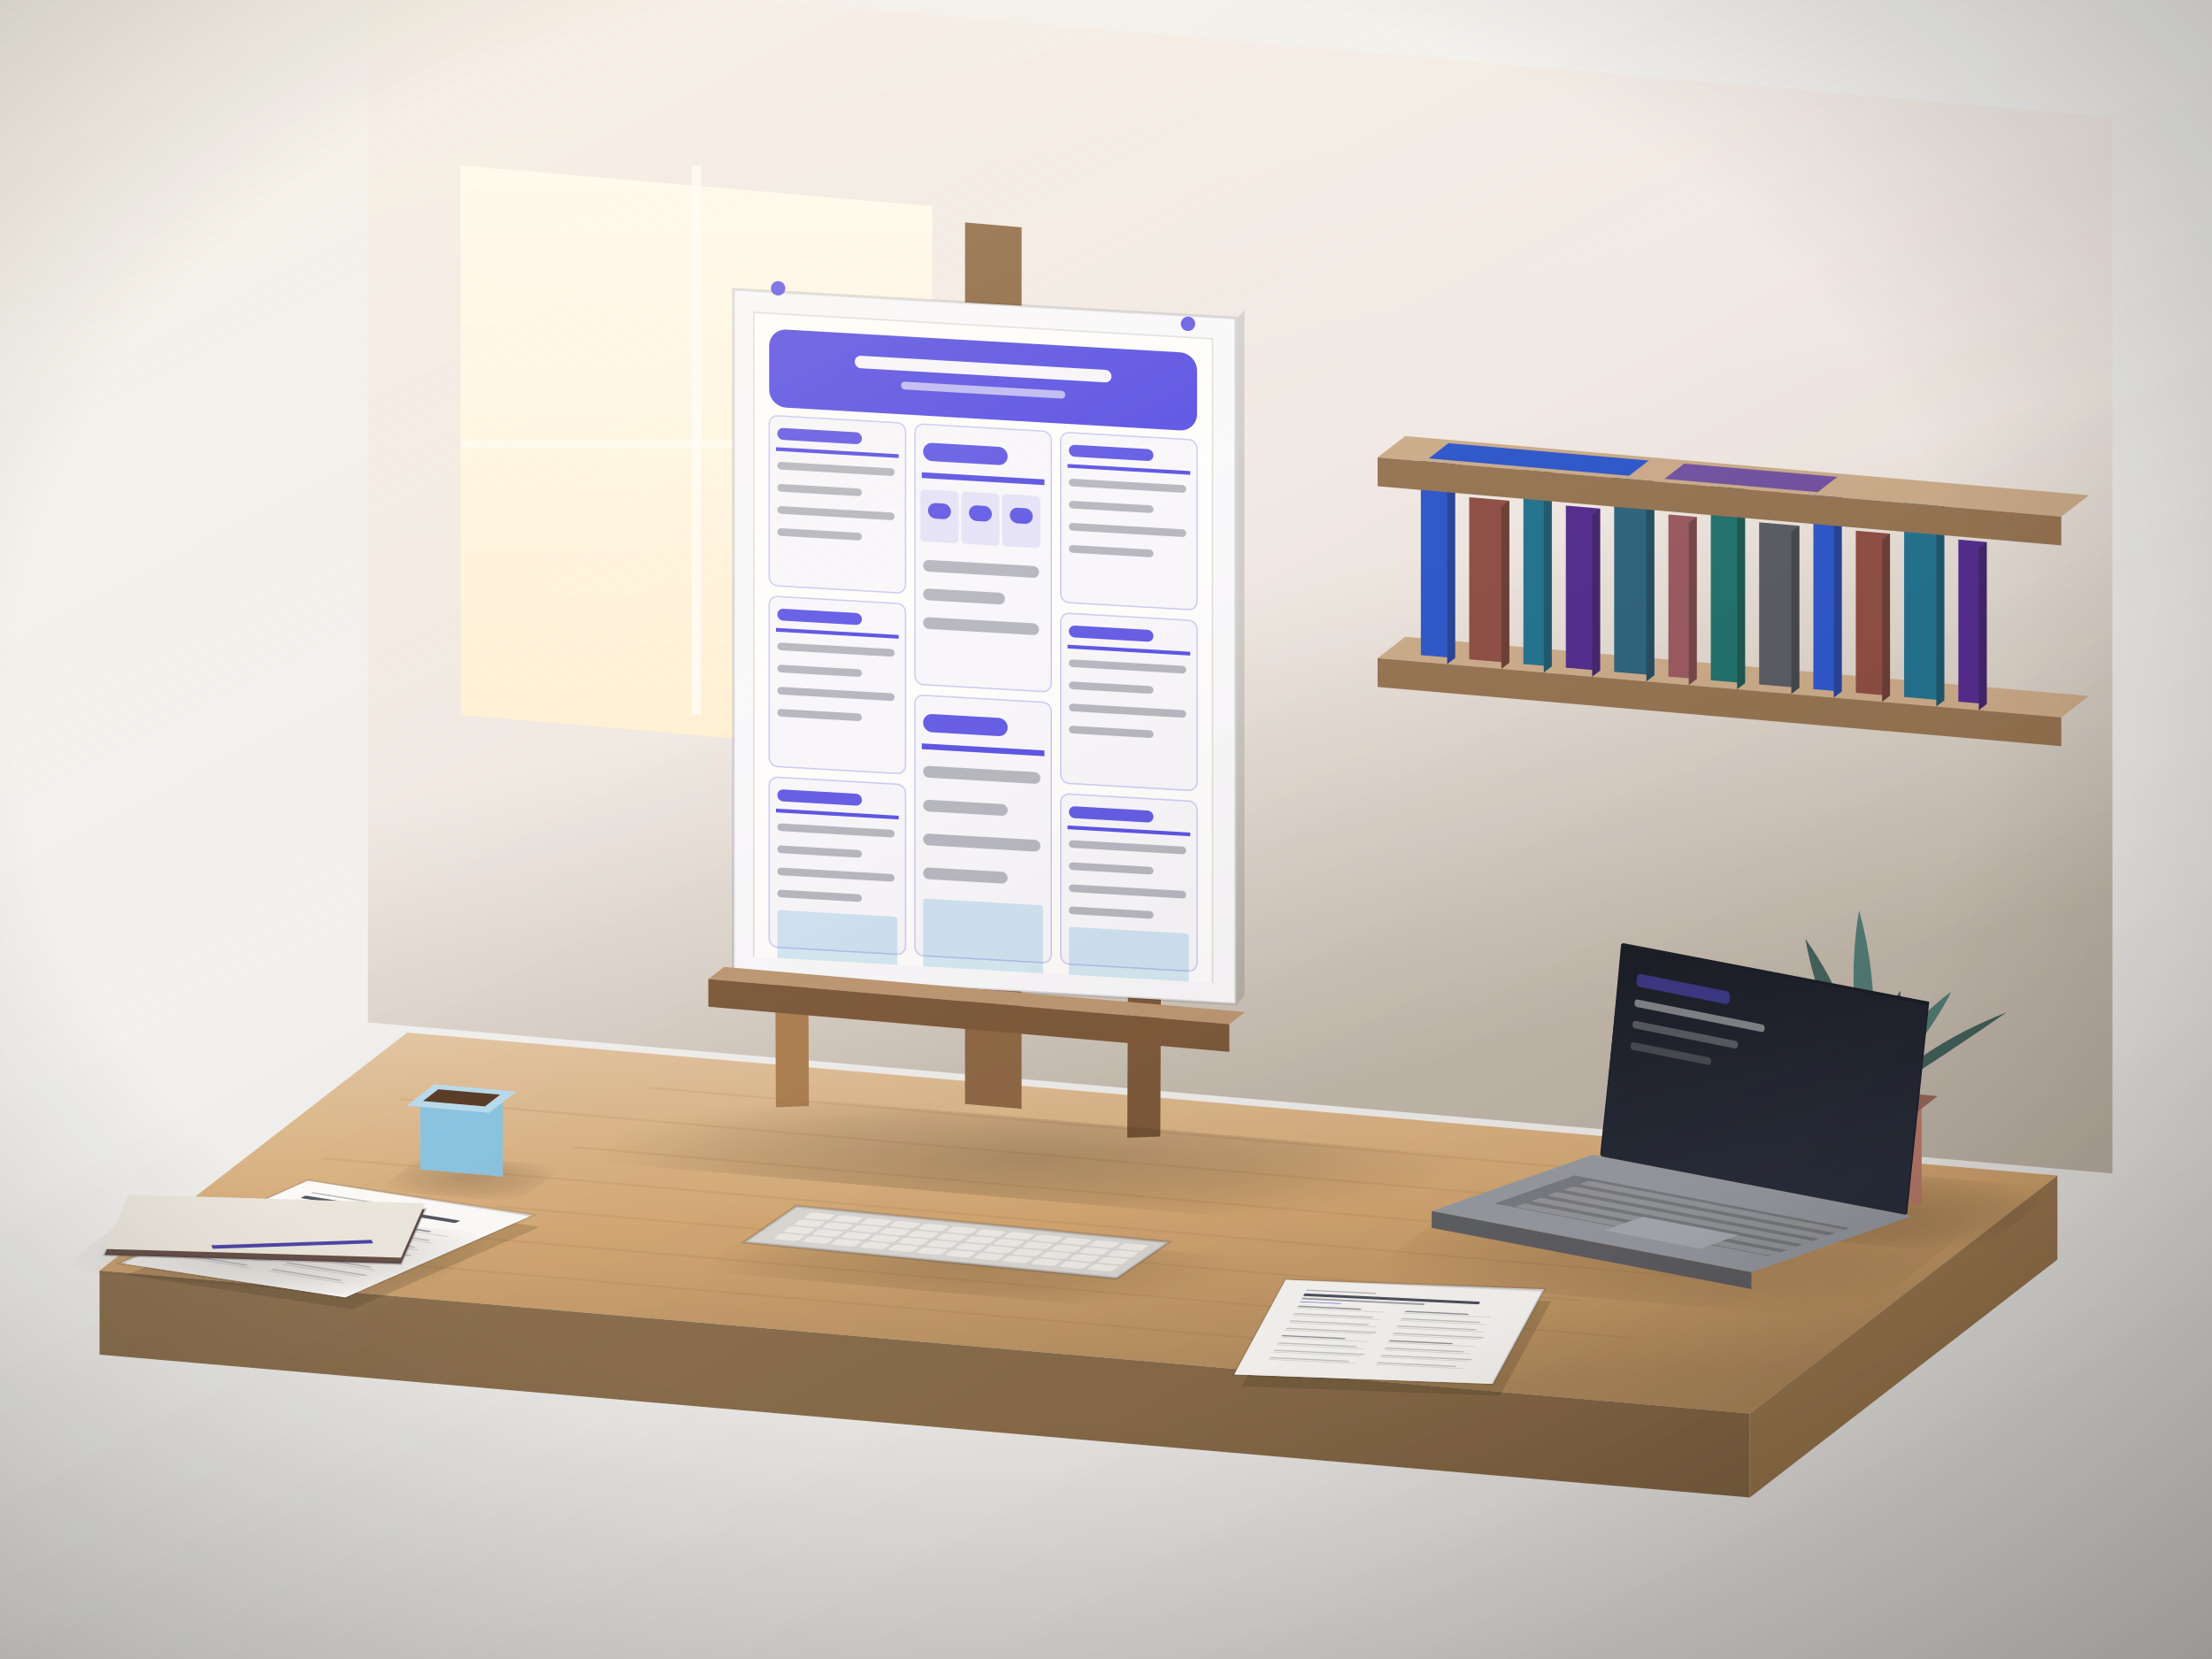
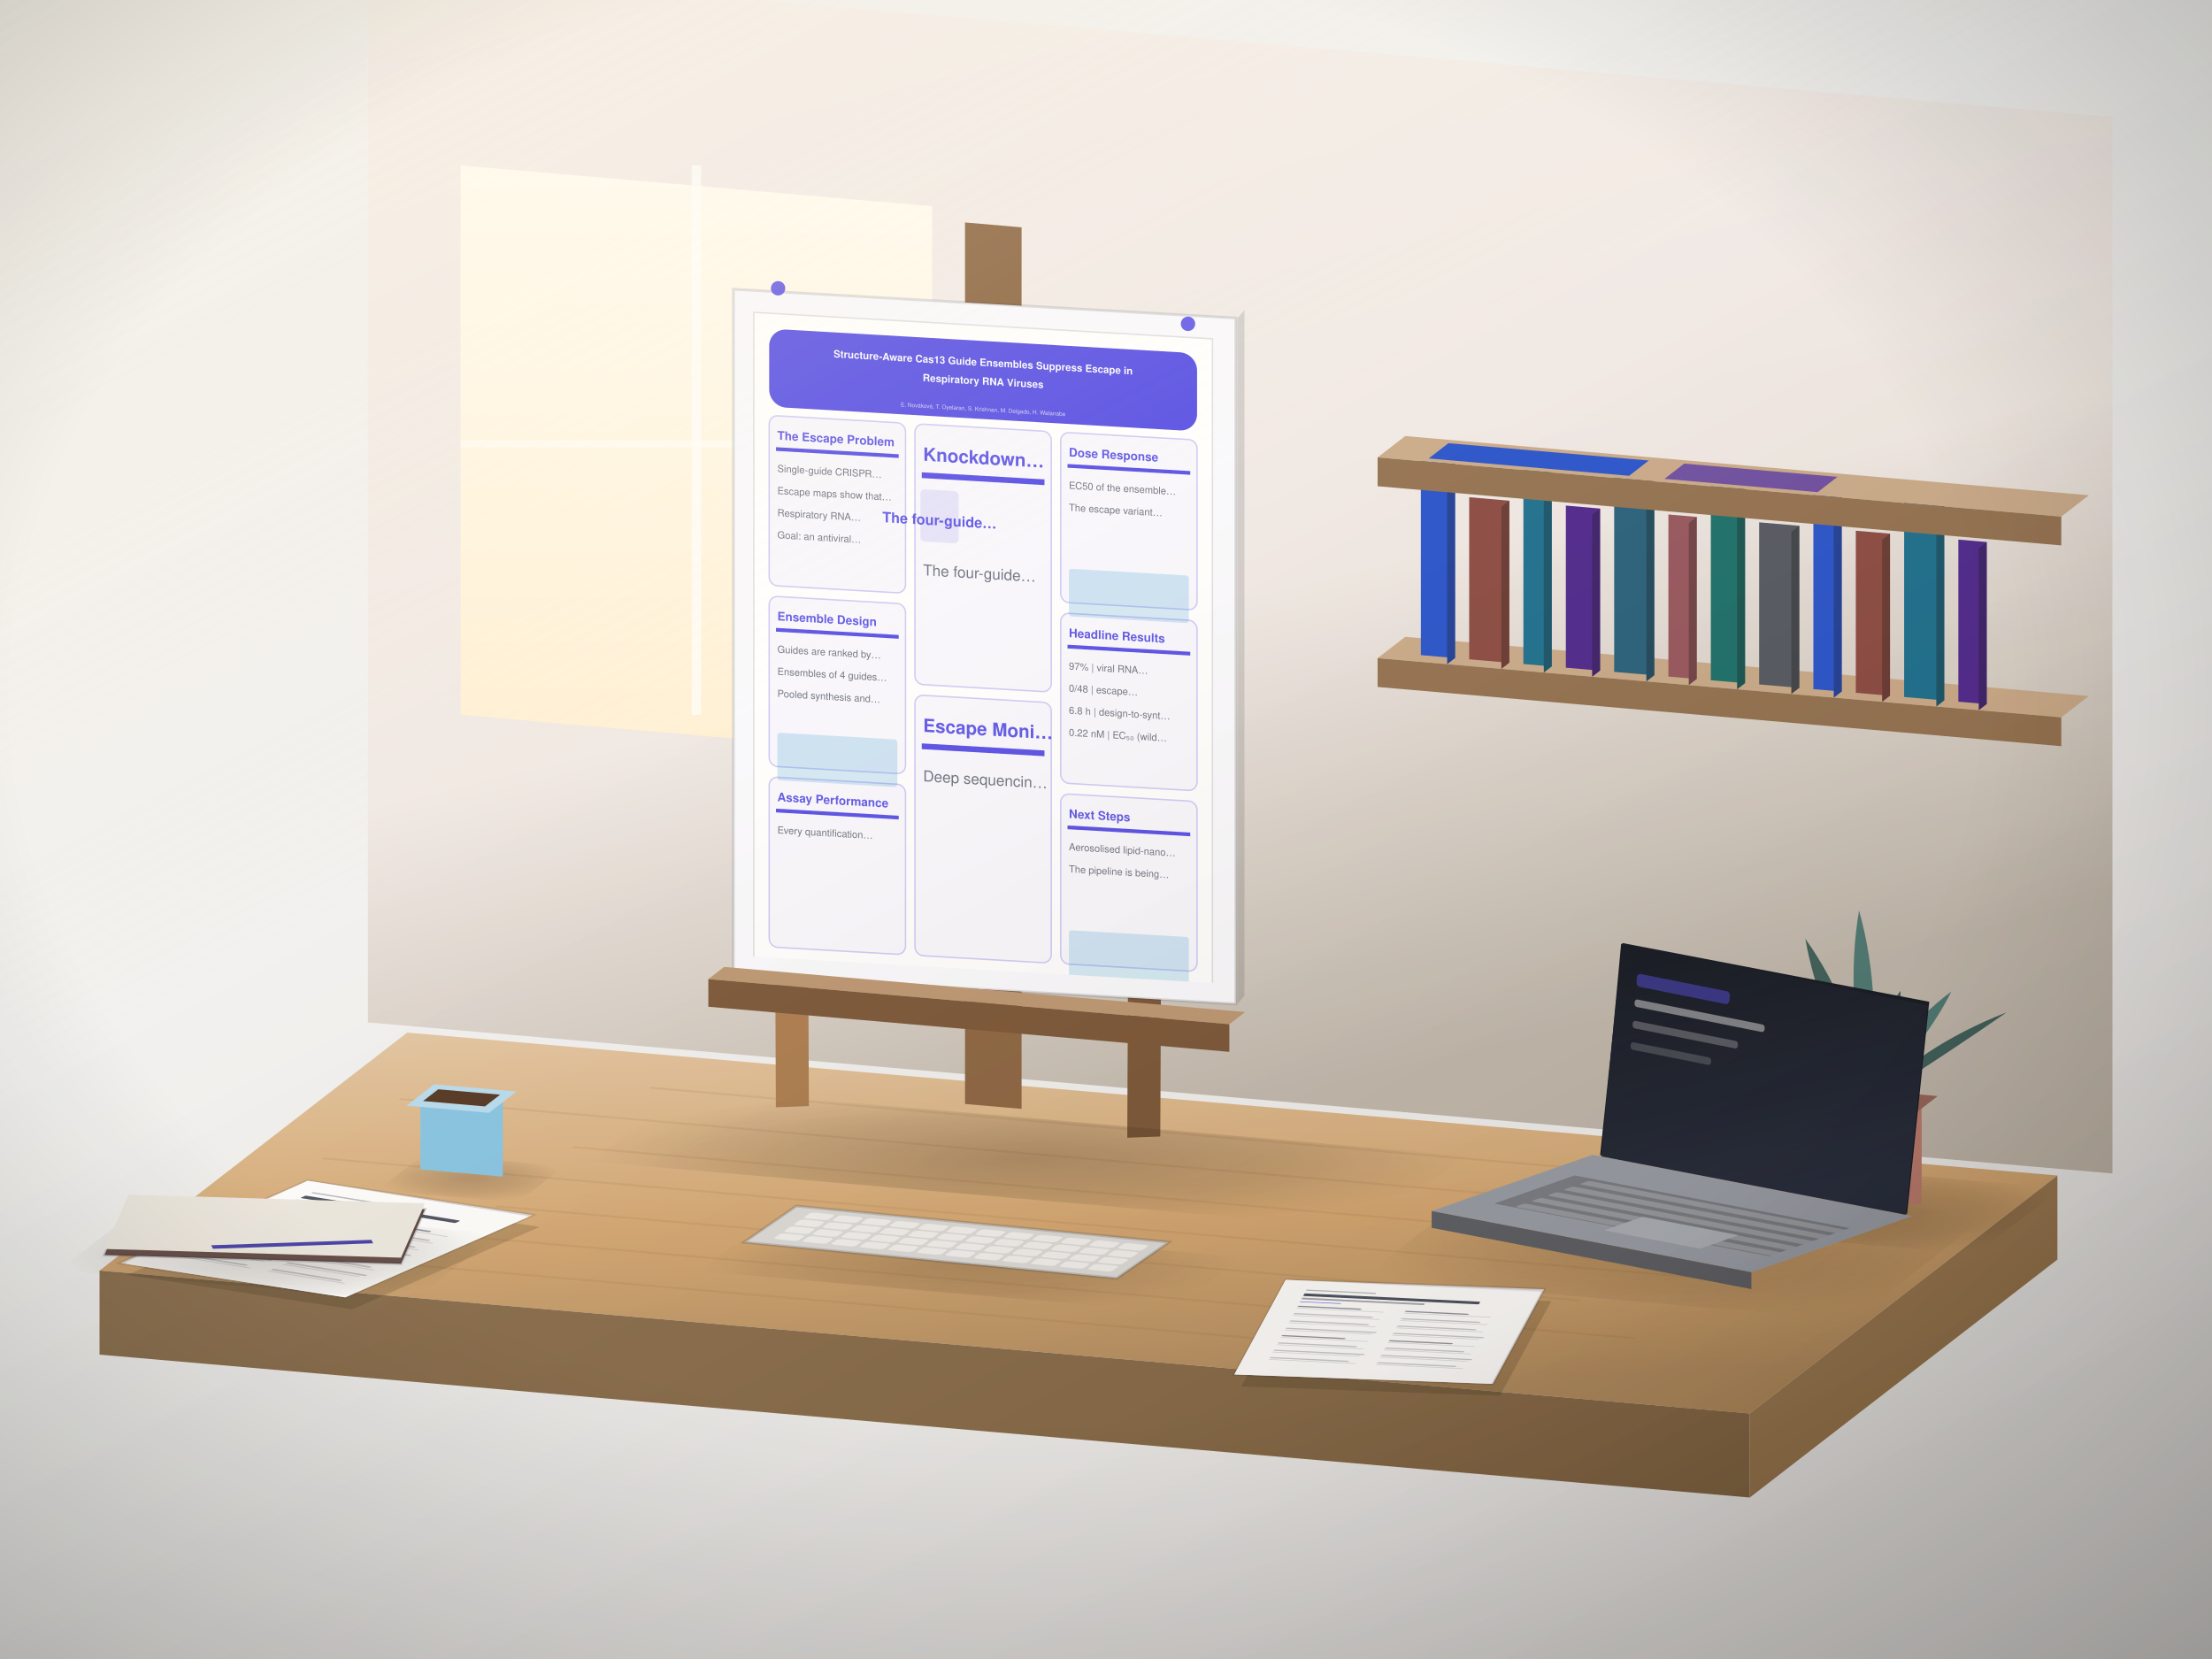
<svg xmlns="http://www.w3.org/2000/svg" width="800" height="600" viewBox="0 0 800 600" role="img" aria-label="Conference Modern template preview" data-template-id="conference">
  <defs>
    <linearGradient id="tp-conference-wall-1" x1="0" y1="0" x2="0.35" y2="1">
      <stop offset="0" stop-color="#f3edea" />
      <stop offset="0.62" stop-color="#efe8e4" />
      <stop offset="1" stop-color="#bfb6ab" />
    </linearGradient>
    <linearGradient id="tp-conference-window-2" x1="0" y1="0" x2="0" y2="1">
      <stop offset="0" stop-color="#FFFCF2" />
      <stop offset="1" stop-color="#FFEFD2" />
    </linearGradient>
    <linearGradient id="tp-conference-desk-3" x1="0" y1="0" x2="0.15" y2="1">
      <stop offset="0" stop-color="#e2c39f" />
      <stop offset="0.55" stop-color="#d3a46d" />
      <stop offset="1" stop-color="#b18a5c" />
    </linearGradient>
    <clipPath id="tp-conference-grain-4">
      <path d="M147.26 373.46 L744.09 425.14 L632.83 511.21 L36 459.52 Z" />
    </clipPath>
    <radialGradient id="tp-conference-shadow-5" cx="0.5" cy="0.5" r="0.5">
      <stop offset="0" stop-color="#22160A" stop-opacity="0.26" />
      <stop offset="0.6" stop-color="#22160A" stop-opacity="0.13" />
      <stop offset="1" stop-color="#22160A" stop-opacity="0" />
    </radialGradient>
    <clipPath id="tp-conference-board-6">
      <path d="M272.36 112.69 L439.14 122.26 L439.14 355.54 L272.36 345.97 Z" />
    </clipPath>
    <radialGradient id="tp-conference-shadow-7" cx="0.5" cy="0.5" r="0.5">
      <stop offset="0" stop-color="#22160A" stop-opacity="0.24" />
      <stop offset="0.6" stop-color="#22160A" stop-opacity="0.12" />
      <stop offset="1" stop-color="#22160A" stop-opacity="0" />
    </radialGradient>
    <radialGradient id="tp-conference-shadow-8" cx="0.5" cy="0.5" r="0.5">
      <stop offset="0" stop-color="#22160A" stop-opacity="0.22" />
      <stop offset="0.6" stop-color="#22160A" stop-opacity="0.11" />
      <stop offset="1" stop-color="#22160A" stop-opacity="0" />
    </radialGradient>
    <radialGradient id="tp-conference-shadow-9" cx="0.5" cy="0.5" r="0.5">
      <stop offset="0" stop-color="#22160A" stop-opacity="0.2" />
      <stop offset="0.6" stop-color="#22160A" stop-opacity="0.1" />
      <stop offset="1" stop-color="#22160A" stop-opacity="0" />
    </radialGradient>
    <clipPath id="tp-conference-keys-10">
      <path d="M569.47 425.11 L668.92 444.16 L639.83 454.33 L540.38 435.29 Z" />
    </clipPath>
    <clipPath id="tp-conference-screen-11">
      <path d="M586.3 341.38 L697.32 362.64 L689.29 439.35 L578.28 418.08 Z" />
    </clipPath>
    <linearGradient id="tp-conference-page-12" x1="0" y1="1" x2="1" y2="0">
      <stop offset="0" stop-color="#FFFFFF" />
      <stop offset="1" stop-color="#ececee" />
    </linearGradient>
    <clipPath id="tp-conference-sheet-13">
      <path d="M111.28 427.03 L192.62 439.43 L124.86 469.21 L43.52 456.81 Z" />
    </clipPath>
    <linearGradient id="tp-conference-page-14" x1="0" y1="1" x2="1" y2="0">
      <stop offset="0" stop-color="#FFFFFF" />
      <stop offset="1" stop-color="#ececee" />
    </linearGradient>
    <clipPath id="tp-conference-sheet-15">
      <path d="M465 462.87 L558.49 466.27 L539.91 500.49 L446.42 497.09 Z" />
    </clipPath>
    <radialGradient id="tp-conference-shadow-16" cx="0.5" cy="0.5" r="0.5">
      <stop offset="0" stop-color="#22160A" stop-opacity="0.2" />
      <stop offset="0.6" stop-color="#22160A" stop-opacity="0.1" />
      <stop offset="1" stop-color="#22160A" stop-opacity="0" />
    </radialGradient>
    <clipPath id="tp-conference-keys-17">
      <path d="M288 436.19 L422.74 449.23 L403.85 462.31 L269.11 449.27 Z" />
    </clipPath>
    <radialGradient id="tp-conference-shadow-18" cx="0.5" cy="0.5" r="0.5">
      <stop offset="0" stop-color="#22160A" stop-opacity="0.22" />
      <stop offset="0.6" stop-color="#22160A" stop-opacity="0.11" />
      <stop offset="1" stop-color="#22160A" stop-opacity="0" />
    </radialGradient>
    <linearGradient id="tp-conference-warm-19" x1="0" y1="0" x2="0.7" y2="1">
      <stop offset="0" stop-color="#FFF4DC" stop-opacity="0.42" />
      <stop offset="0.45" stop-color="#FFF4DC" stop-opacity="0.1" />
      <stop offset="1" stop-color="#3B2410" stop-opacity="0.14" />
    </linearGradient>
    <radialGradient id="tp-conference-vignette-20" cx="0.45" cy="0.42" r="0.8">
      <stop offset="0.55" stop-color="#000000" stop-opacity="0" />
      <stop offset="1" stop-color="#000000" stop-opacity="0.28" />
    </radialGradient>
  </defs>
  <path d="M133.06 369.77 L764 424.41 L764 42.3 L133.06 -12.34 Z" fill="url(#tp-conference-wall-1)" />
  <path d="M166.59 258.53 L337.12 273.3 L337.12 74.6 L166.59 59.83 Z" fill="url(#tp-conference-window-2)" />
  <rect x="250.16" y="59.83" width="3.4" height="198.7" fill="#FFFFFF" opacity="0.72" />
  <rect x="166.59" y="159.18" width="170.52" height="2.6" fill="#FFFFFF" opacity="0.55" />
  <path d="M508.21 230.31 L755.47 251.72 L745.49 259.45 L498.23 238.03 Z" fill="#c7a684" />
  <path d="M498.23 248.45 L745.49 269.87 L745.49 259.45 L498.23 238.03 Z" fill="#8d6a48" />
  <path d="M513.87 236.93 L526.23 238 L526.23 166.36 L513.87 165.29 Z" fill="#1c4aca" />
  <path d="M526.23 238 L523.38 240.21 L523.38 168.56 L526.23 166.36 Z" fill="#143591" />
  <path d="M531.35 238.45 L545.84 239.7 L545.84 181.08 L531.35 179.83 Z" fill="#854139" />
  <path d="M545.84 239.7 L542.99 241.91 L542.99 183.29 L545.84 181.08 Z" fill="#602f29" />
  <path d="M550.96 240.15 L561.19 241.03 L561.19 169.38 L550.96 168.5 Z" fill="#10688a" />
  <path d="M561.19 241.03 L558.34 243.24 L558.34 171.59 L561.19 169.38 Z" fill="#0c4b63" />
  <path d="M566.31 241.47 L578.67 242.55 L578.67 183.92 L566.31 182.85 Z" fill="#451c88" />
  <path d="M578.67 242.55 L575.82 244.75 L575.82 186.13 L578.67 183.92 Z" fill="#321462" />
  <path d="M583.79 242.99 L598.28 244.24 L598.28 172.6 L583.79 171.34 Z" fill="#1c5876" />
  <path d="M598.28 244.24 L595.43 246.45 L595.43 174.8 L598.28 172.6 Z" fill="#143f55" />
  <path d="M603.4 244.69 L613.63 245.57 L613.63 186.95 L603.4 186.07 Z" fill="#914e56" />
  <path d="M613.63 245.57 L610.77 247.78 L610.77 189.16 L613.63 186.95 Z" fill="#68383e" />
  <path d="M618.74 246.02 L631.11 247.09 L631.11 175.44 L618.74 174.37 Z" fill="#0f6864" />
  <path d="M631.11 247.09 L628.25 249.29 L628.25 177.65 L631.11 175.44 Z" fill="#0b4b48" />
  <path d="M636.22 247.53 L650.72 248.78 L650.72 190.16 L636.22 188.91 Z" fill="#4b505a" />
  <path d="M650.72 248.78 L647.86 250.99 L647.86 192.37 L650.72 190.16 Z" fill="#363a41" />
  <path d="M655.83 249.23 L666.06 250.11 L666.06 178.47 L655.83 177.58 Z" fill="#1c4aca" />
  <path d="M666.06 250.11 L663.21 252.32 L663.21 180.67 L666.06 178.47 Z" fill="#143591" />
  <path d="M671.18 250.56 L683.54 251.63 L683.54 193.01 L671.18 191.94 Z" fill="#854139" />
  <path d="M683.54 251.63 L680.69 253.83 L680.69 195.21 L683.54 193.01 Z" fill="#602f29" />
  <path d="M688.66 252.07 L703.15 253.33 L703.15 181.68 L688.66 180.42 Z" fill="#10688a" />
  <path d="M703.15 253.33 L700.3 255.53 L700.3 183.89 L703.15 181.68 Z" fill="#0c4b63" />
  <path d="M708.27 253.77 L718.5 254.65 L718.5 196.03 L708.27 195.15 Z" fill="#451c88" />
  <path d="M718.5 254.65 L715.65 256.86 L715.65 198.24 L718.5 196.03 Z" fill="#321462" />
  <path d="M508.21 157.71 L755.47 179.12 L745.49 186.84 L498.23 165.43 Z" fill="#c7a684" />
  <path d="M498.23 175.85 L745.49 197.26 L745.49 186.84 L498.23 165.43 Z" fill="#8d6a48" />
  <path d="M523.84 160.29 L596.31 166.56 L589.18 172.08 L516.71 165.8 Z" fill="#1c4aca" />
  <path d="M609.1 167.67 L664.52 172.47 L657.39 177.99 L601.97 173.19 Z" fill="#66459d" />
  <path d="M147.26 373.46 L744.09 425.14 L632.83 511.21 L36 459.52 Z" fill="url(#tp-conference-desk-3)" />
  <path d="M36 489.92 L632.83 541.6 L632.83 511.21 L36 459.52 Z" fill="#836644" />
  <path d="M632.83 541.6 L744.09 455.54 L744.09 425.14 L632.83 511.21 Z" fill="#98764e" />
  <g clip-path="url(#tp-conference-grain-4)">
    <g transform="matrix(4.26 0.37 -1.43 1.1 147.26 373.46)">
      <rect x="24" y="9.75" width="92" height="0.6" fill="#8A5A2B" opacity="0.13" />
      <rect x="6" y="19.5" width="118" height="0.6" fill="#8A5A2B" opacity="0.13" />
      <rect x="24" y="29.25" width="92" height="0.6" fill="#8A5A2B" opacity="0.13" />
      <rect x="6" y="39" width="118" height="0.6" fill="#8A5A2B" opacity="0.13" />
      <rect x="24" y="48.75" width="92" height="0.6" fill="#8A5A2B" opacity="0.13" />
      <rect x="6" y="58.5" width="118" height="0.6" fill="#8A5A2B" opacity="0.13" />
      <rect x="24" y="68.25" width="92" height="0.6" fill="#8A5A2B" opacity="0.13" />
    </g>
  </g>
  <path d="M280.61 400.46 L279.32 114.09 L291.26 113.66 L292.55 400.03 Z" fill="#a77647" />
  <path d="M407.69 411.47 L408.98 125.32 L420.92 124.88 L419.63 411.03 Z" fill="#744e2e" />
  <path d="M349.01 399.27 L349.01 80.45 L369.47 82.22 L369.47 401.04 Z" fill="#865e39" />
  <path d="M247.59 393.55 L529.98 418 L495.74 444.48 L213.35 420.03 Z" fill="url(#tp-conference-shadow-5)" />
  <path d="M447.54 115.07 L450.07 112.12 L450.07 360.16 L447.54 363.11 Z" fill="#0F172A24" />
  <path d="M265.25 104.6 L446.95 115.03 L446.95 363.07 L265.25 352.65 Z" fill="#f9f9fe" stroke="#0F172A24" />
  <g clip-path="url(#tp-conference-board-6)">
    <g transform="matrix(0.52 0.03 0 0.52 272.36 112.69)">
      <rect width="320" height="452.41" fill="#FFFFFF" />
      <rect x="0.5" y="0.5" width="319" height="451.41" fill="none" stroke="#0F172A24" />
      <rect x="11.2" y="11.2" width="297.6" height="54.29" rx="12" fill="#4F46E5" />
-       <rect x="70.72" y="26.4" width="178.56" height="8.69" rx="4.34" fill="#FFFFFF" opacity="0.95" />
-       <rect x="102.86" y="42.69" width="114.28" height="5.43" rx="2.71" fill="#FFFFFF" opacity="0.6" />
+       <text x="160" y="28.57" font-family="Helvetica, Arial, sans-serif" font-size="7.06" fill="#FFFFFF" font-weight="700" opacity="0.97" text-anchor="middle">Structure-Aware Cas13 Guide Ensembles Suppress Escape in</text>
+       <text x="160" y="41.6" font-family="Helvetica, Arial, sans-serif" font-size="7.06" fill="#FFFFFF" font-weight="700" opacity="0.97" text-anchor="middle">Respiratory RNA Viruses</text>
+       <text x="160" y="60.06" font-family="Helvetica, Arial, sans-serif" font-size="3.96" fill="#FFFFFF" opacity="0.75" text-anchor="middle">E. Nováková, T. Oyelaran, S. Krishnan, M. Delgado, H. Watanabe</text>
      <rect x="11.2" y="71.49" width="94.84" height="118.31" rx="6" fill="#4F46E50a" stroke="#4F46E547" />
-       <rect x="16.89" y="79.77" width="58.8" height="8.28" rx="4.14" fill="#4F46E5" opacity="0.95" />
+       <text x="16.89" y="88.05" font-family="Helvetica, Arial, sans-serif" font-size="8.28" fill="#4F46E5" font-weight="700" opacity="0.95">The Escape Problem</text>
      <rect x="15.94" y="93.38" width="85.35" height="2.6" fill="#4F46E5" />
-       <rect x="16.89" y="103.43" width="81.56" height="5.32" rx="2.66" fill="#0F172A4d" opacity="1" />
-       <rect x="16.89" y="118.81" width="58.8" height="5.32" rx="2.66" fill="#0F172A4d" opacity="1" />
-       <rect x="16.89" y="134.19" width="81.56" height="5.32" rx="2.66" fill="#0F172A4d" opacity="1" />
-       <rect x="16.89" y="149.58" width="58.8" height="5.32" rx="2.66" fill="#0F172A4d" opacity="1" />
+       <text x="16.89" y="110.53" font-family="Helvetica, Arial, sans-serif" font-size="6.86" fill="#0F172A9e">Single-guide CRISPR…</text>
+       <text x="16.89" y="125.91" font-family="Helvetica, Arial, sans-serif" font-size="6.86" fill="#0F172A9e">Escape maps show that…</text>
+       <text x="16.89" y="141.29" font-family="Helvetica, Arial, sans-serif" font-size="6.86" fill="#0F172A9e">Respiratory RNA…</text>
+       <text x="16.89" y="156.67" font-family="Helvetica, Arial, sans-serif" font-size="6.86" fill="#0F172A9e">Goal: an antiviral…</text>
      <rect x="11.2" y="197.2" width="94.84" height="118.31" rx="6" fill="#4F46E50a" stroke="#4F46E547" />
-       <rect x="16.89" y="205.48" width="58.8" height="8.28" rx="4.14" fill="#4F46E5" opacity="0.95" />
+       <text x="16.89" y="213.76" font-family="Helvetica, Arial, sans-serif" font-size="8.28" fill="#4F46E5" font-weight="700" opacity="0.95">Ensemble Design</text>
      <rect x="15.94" y="219.08" width="85.35" height="2.6" fill="#4F46E5" />
-       <rect x="16.89" y="229.14" width="81.56" height="5.32" rx="2.66" fill="#0F172A4d" opacity="1" />
-       <rect x="16.89" y="244.52" width="58.8" height="5.32" rx="2.66" fill="#0F172A4d" opacity="1" />
-       <rect x="16.89" y="259.9" width="81.56" height="5.32" rx="2.66" fill="#0F172A4d" opacity="1" />
-       <rect x="16.89" y="275.28" width="58.8" height="5.32" rx="2.66" fill="#0F172A4d" opacity="1" />
+       <text x="16.89" y="236.24" font-family="Helvetica, Arial, sans-serif" font-size="6.86" fill="#0F172A9e">Guides are ranked by…</text>
+       <text x="16.89" y="251.62" font-family="Helvetica, Arial, sans-serif" font-size="6.86" fill="#0F172A9e">Ensembles of 4 guides…</text>
+       <text x="16.89" y="267" font-family="Helvetica, Arial, sans-serif" font-size="6.86" fill="#0F172A9e">Pooled synthesis and…</text>
+       <rect x="16.89" y="291.85" width="83.45" height="33.13" rx="2" fill="#0284C72e" />
      <rect x="11.2" y="322.9" width="94.84" height="118.31" rx="6" fill="#4F46E50a" stroke="#4F46E547" />
-       <rect x="16.89" y="331.18" width="58.8" height="8.28" rx="4.14" fill="#4F46E5" opacity="0.95" />
+       <text x="16.89" y="339.47" font-family="Helvetica, Arial, sans-serif" font-size="8.28" fill="#4F46E5" font-weight="700" opacity="0.95">Assay Performance</text>
      <rect x="15.94" y="344.79" width="85.35" height="2.6" fill="#4F46E5" />
-       <rect x="16.89" y="354.85" width="81.56" height="5.32" rx="2.66" fill="#0F172A4d" opacity="1" />
-       <rect x="16.89" y="370.23" width="58.8" height="5.32" rx="2.66" fill="#0F172A4d" opacity="1" />
-       <rect x="16.89" y="385.61" width="81.56" height="5.32" rx="2.66" fill="#0F172A4d" opacity="1" />
-       <rect x="16.89" y="400.99" width="58.8" height="5.32" rx="2.66" fill="#0F172A4d" opacity="1" />
-       <rect x="16.89" y="415.19" width="83.45" height="35.49" rx="2" fill="#0284C72e" />
+       <text x="16.89" y="361.94" font-family="Helvetica, Arial, sans-serif" font-size="6.86" fill="#0F172A9e">Every quantification…</text>
      <rect x="112.58" y="71.49" width="94.84" height="181.16" rx="6" fill="#4F46E50a" stroke="#4F46E547" />
-       <rect x="118.27" y="84.17" width="58.8" height="12.68" rx="6.34" fill="#4F46E5" opacity="0.95" />
+       <text x="118.27" y="96.85" font-family="Helvetica, Arial, sans-serif" font-size="12.68" fill="#4F46E5" font-weight="700" opacity="0.95">Knockdown…</text>
      <rect x="117.32" y="105.01" width="85.35" height="3.99" fill="#4F46E5" />
      <rect x="116.38" y="116.78" width="26.55" height="36.23" rx="3" fill="#4F46E51f" />
-       <rect x="121.69" y="125.84" width="15.93" height="10.87" rx="5.43" fill="#4F46E5" opacity="0.95" />
-       <rect x="144.83" y="116.78" width="26.55" height="36.23" rx="3" fill="#4F46E51f" />
-       <rect x="150.14" y="125.84" width="15.93" height="10.87" rx="5.43" fill="#4F46E5" opacity="0.95" />
-       <rect x="173.28" y="116.78" width="26.55" height="36.23" rx="3" fill="#4F46E51f" />
-       <rect x="178.59" y="125.84" width="15.93" height="10.87" rx="5.43" fill="#4F46E5" opacity="0.95" />
-       <rect x="118.27" y="165.7" width="80.61" height="8.15" rx="4.08" fill="#0F172A4d" opacity="1" />
-       <rect x="118.27" y="185.62" width="56.9" height="8.15" rx="4.08" fill="#0F172A4d" opacity="1" />
-       <rect x="118.27" y="205.55" width="80.61" height="8.15" rx="4.08" fill="#0F172A4d" opacity="1" />
+       <text x="129.65" y="141.24" font-family="Helvetica, Arial, sans-serif" font-size="9.96" fill="#4F46E5" font-weight="700" opacity="0.95" text-anchor="middle">The four-guide…</text>
+       <text x="118.27" y="176.57" font-family="Helvetica, Arial, sans-serif" font-size="10.51" fill="#0F172A9e">The four-guide…</text>
      <rect x="112.58" y="260.05" width="94.84" height="181.16" rx="6" fill="#4F46E50a" stroke="#4F46E547" />
-       <rect x="118.27" y="272.73" width="58.8" height="12.68" rx="6.34" fill="#4F46E5" opacity="0.95" />
+       <text x="118.27" y="285.41" font-family="Helvetica, Arial, sans-serif" font-size="12.68" fill="#4F46E5" font-weight="700" opacity="0.95">Escape Moni…</text>
      <rect x="117.32" y="293.56" width="85.35" height="3.99" fill="#4F46E5" />
-       <rect x="118.27" y="308.96" width="81.56" height="8.15" rx="4.08" fill="#0F172A4d" opacity="1" />
-       <rect x="118.27" y="332.51" width="58.8" height="8.15" rx="4.08" fill="#0F172A4d" opacity="1" />
-       <rect x="118.27" y="356.07" width="81.56" height="8.15" rx="4.08" fill="#0F172A4d" opacity="1" />
-       <rect x="118.27" y="379.62" width="58.8" height="8.15" rx="4.08" fill="#0F172A4d" opacity="1" />
-       <rect x="118.27" y="401.36" width="83.45" height="54.35" rx="2" fill="#0284C72e" />
+       <text x="118.27" y="319.83" font-family="Helvetica, Arial, sans-serif" font-size="10.51" fill="#0F172A9e">Deep sequencin…</text>
      <rect x="213.96" y="71.49" width="94.84" height="118.31" rx="6" fill="#4F46E50a" stroke="#4F46E547" />
-       <rect x="219.65" y="79.77" width="58.8" height="8.28" rx="4.14" fill="#4F46E5" opacity="0.95" />
+       <text x="219.65" y="88.05" font-family="Helvetica, Arial, sans-serif" font-size="8.28" fill="#4F46E5" font-weight="700" opacity="0.95">Dose Response</text>
      <rect x="218.71" y="93.38" width="85.35" height="2.6" fill="#4F46E5" />
-       <rect x="219.65" y="103.43" width="81.56" height="5.32" rx="2.66" fill="#0F172A4d" opacity="1" />
-       <rect x="219.65" y="118.81" width="58.8" height="5.32" rx="2.66" fill="#0F172A4d" opacity="1" />
-       <rect x="219.65" y="134.19" width="81.56" height="5.32" rx="2.66" fill="#0F172A4d" opacity="1" />
-       <rect x="219.65" y="149.58" width="58.8" height="5.32" rx="2.66" fill="#0F172A4d" opacity="1" />
+       <text x="219.65" y="110.53" font-family="Helvetica, Arial, sans-serif" font-size="6.86" fill="#0F172A9e">EC50 of the ensemble…</text>
+       <text x="219.65" y="125.91" font-family="Helvetica, Arial, sans-serif" font-size="6.86" fill="#0F172A9e">The escape variant…</text>
+       <rect x="219.65" y="166.14" width="83.45" height="33.13" rx="2" fill="#0284C72e" />
      <rect x="213.96" y="197.2" width="94.84" height="118.31" rx="6" fill="#4F46E50a" stroke="#4F46E547" />
-       <rect x="219.65" y="205.48" width="58.8" height="8.28" rx="4.14" fill="#4F46E5" opacity="0.95" />
+       <text x="219.65" y="213.76" font-family="Helvetica, Arial, sans-serif" font-size="8.28" fill="#4F46E5" font-weight="700" opacity="0.95">Headline Results</text>
      <rect x="218.71" y="219.08" width="85.35" height="2.6" fill="#4F46E5" />
-       <rect x="219.65" y="229.14" width="81.56" height="5.32" rx="2.66" fill="#0F172A4d" opacity="1" />
-       <rect x="219.65" y="244.52" width="58.8" height="5.32" rx="2.66" fill="#0F172A4d" opacity="1" />
-       <rect x="219.65" y="259.9" width="81.56" height="5.32" rx="2.66" fill="#0F172A4d" opacity="1" />
-       <rect x="219.65" y="275.28" width="58.8" height="5.32" rx="2.66" fill="#0F172A4d" opacity="1" />
+       <text x="219.65" y="236.24" font-family="Helvetica, Arial, sans-serif" font-size="6.86" fill="#0F172A9e">97% | viral RNA…</text>
+       <text x="219.65" y="251.62" font-family="Helvetica, Arial, sans-serif" font-size="6.86" fill="#0F172A9e">0/48 | escape…</text>
+       <text x="219.65" y="267" font-family="Helvetica, Arial, sans-serif" font-size="6.86" fill="#0F172A9e">6.8 h | design-to-synt…</text>
+       <text x="219.65" y="282.38" font-family="Helvetica, Arial, sans-serif" font-size="6.86" fill="#0F172A9e">0.22 nM | EC₅₀ (wild…</text>
      <rect x="213.96" y="322.9" width="94.84" height="118.31" rx="6" fill="#4F46E50a" stroke="#4F46E547" />
-       <rect x="219.65" y="331.18" width="58.8" height="8.28" rx="4.14" fill="#4F46E5" opacity="0.95" />
+       <text x="219.65" y="339.47" font-family="Helvetica, Arial, sans-serif" font-size="8.28" fill="#4F46E5" font-weight="700" opacity="0.95">Next Steps</text>
      <rect x="218.71" y="344.79" width="85.35" height="2.6" fill="#4F46E5" />
-       <rect x="219.65" y="354.85" width="81.56" height="5.32" rx="2.66" fill="#0F172A4d" opacity="1" />
-       <rect x="219.65" y="370.23" width="58.8" height="5.32" rx="2.66" fill="#0F172A4d" opacity="1" />
-       <rect x="219.65" y="385.61" width="81.56" height="5.32" rx="2.66" fill="#0F172A4d" opacity="1" />
-       <rect x="219.65" y="400.99" width="58.8" height="5.32" rx="2.66" fill="#0F172A4d" opacity="1" />
-       <rect x="219.65" y="415.19" width="83.45" height="35.49" rx="2" fill="#0284C72e" />
+       <text x="219.65" y="361.94" font-family="Helvetica, Arial, sans-serif" font-size="6.86" fill="#0F172A9e">Aerosolised lipid-nano…</text>
+       <text x="219.65" y="377.33" font-family="Helvetica, Arial, sans-serif" font-size="6.86" fill="#0F172A9e">The pipeline is being…</text>
+       <rect x="219.65" y="417.55" width="83.45" height="33.13" rx="2" fill="#0284C72e" />
    </g>
  </g>
  <circle cx="281.41" cy="104.27" r="2.6" fill="#4F46E5eb" />
  <circle cx="429.66" cy="117.11" r="2.6" fill="#4F46E5eb" />
  <path d="M256.18 354.11 L444.61 370.43 L450.32 366.02 L261.89 349.7 Z" fill="#b9916c" />
  <path d="M256.18 364.1 L444.61 380.42 L444.61 370.43 L256.18 354.11 Z" fill="#744e2e" />
  <path d="M645.59 421.11 L745.35 429.75 L714.54 453.59 L614.78 444.95 Z" fill="url(#tp-conference-shadow-7)" />
  <path d="M656.64 432.29 L695 435.61 L695 400.88 L656.64 397.55 Z" fill="#b9786b" />
  <path d="M662.41 393.08 L700.78 396.41 L689.23 405.34 L650.86 402.02 Z" fill="#946056" />
  <path d="M675.82 399.21 Q649.17 380.82 636.51 370.42 Q663.17 380.82 675.82 399.21" fill="#325652" opacity="0.96" />
  <path d="M675.82 399.21 Q651.34 372.72 640.87 354.22 Q665.34 372.72 675.82 399.21" fill="#42726d" opacity="0.96" />
  <path d="M675.82 399.21 Q657.38 365.38 652.93 339.54 Q671.38 365.38 675.82 399.21" fill="#325652" opacity="0.96" />
  <path d="M675.82 399.21 Q667.08 360.25 672.35 329.28 Q681.08 360.25 675.82 399.21" fill="#42726d" opacity="0.96" />
  <path d="M675.82 399.21 Q674.57 374.79 687.32 358.37 Q688.57 374.79 675.82 399.21" fill="#325652" opacity="0.96" />
  <path d="M675.82 399.21 Q683.76 374.92 705.71 358.62 Q697.76 374.92 675.82 399.21" fill="#42726d" opacity="0.96" />
  <path d="M675.82 399.21 Q693.79 378.66 725.75 366.11 Q707.79 378.66 675.82 399.21" fill="#325652" opacity="0.96" />
  <path d="M153.46 417.33 L204.19 421.72 L187.22 434.85 L136.49 430.46 Z" fill="url(#tp-conference-shadow-8)" />
  <path d="M152.02 422.94 L181.86 425.53 L181.86 398.61 L152.02 396.02 Z" fill="#81c2e3" />
  <path d="M157.01 392.16 L186.85 394.75 L176.87 402.47 L147.03 399.88 Z" fill="#b3daee" />
  <path d="M158.49 393.96 L180.88 395.9 L175.38 400.15 L153 398.21 Z" fill="#4A2C16" />
  <path d="M169.91 411.46 q10 -3 10 4.5 q0 6.5 -10 3" fill="none" stroke="#81c2e3" stroke-width="2.4" />
  <path d="M542.25 423.69 L719.59 439.05 L669.93 477.46 L492.58 462.1 Z" fill="url(#tp-conference-shadow-9)" />
  <path d="M575.97 417.64 L691.6 439.79 L633.42 460.14 L517.78 437.99 Z" fill="#949aa5" />
  <path d="M517.78 437.99 L633.42 460.14 L633.42 466.22 L517.78 444.07 Z" fill="#565960" />
  <path d="M569.47 425.11 L668.92 444.16 L639.83 454.33 L540.38 435.29 Z" fill="#737881" />
  <g clip-path="url(#tp-conference-keys-10)">
    <g transform="matrix(3.61 0.69 -2.67 0.94 569.47 425.11)">
      <rect x="1.92" y="0.65" width="28.16" height="1.31" rx="0.26" fill="#FFFFFF" opacity="0.22" />
      <rect x="1.92" y="2.83" width="28.16" height="1.31" rx="0.26" fill="#FFFFFF" opacity="0.22" />
      <rect x="1.92" y="5" width="28.16" height="1.31" rx="0.26" fill="#FFFFFF" opacity="0.22" />
      <rect x="1.92" y="7.18" width="28.16" height="1.31" rx="0.26" fill="#FFFFFF" opacity="0.22" />
      <rect x="1.92" y="9.36" width="28.16" height="1.31" rx="0.26" fill="#FFFFFF" opacity="0.22" />
    </g>
  </g>
  <path d="M594.07 440.07 L628.77 446.71 L614.8 451.6 L580.11 444.95 Z" fill="#a7acb5" />
  <path d="M586.73 341.05 L697.74 362.31 L689.72 439.01 L578.71 417.75 Z" fill="#0b101d" />
  <g clip-path="url(#tp-conference-screen-11)">
    <g transform="matrix(0.35 0.07 -0.04 0.43 586.3 341.38)">
      <defs>
        <linearGradient id="neutral-screen-320" x1="0" y1="0" x2="0.6" y2="1">
          <stop offset="0" stop-color="#090e19" />
          <stop offset="1" stop-color="#1d2537" />
        </linearGradient>
      </defs>
      <rect width="320" height="180" fill="url(#neutral-screen-320)" />
      <rect x="19.2" y="21.6" width="96" height="10.8" rx="3.6" fill="#4F46E580" />
      <rect x="19.2" y="43.2" width="134.4" height="6.3" rx="2.7" fill="#FFFFFF" opacity="0.45" />
      <rect x="19.2" y="61.2" width="108.8" height="6.3" rx="2.7" fill="#FFFFFF" opacity="0.26" />
      <rect x="19.2" y="79.2" width="83.2" height="6.3" rx="2.7" fill="#FFFFFF" opacity="0.18" />
    </g>
  </g>
  <path d="M113.83 431.33 L195.17 443.73 L127.41 473.51 L46.07 461.1 Z" fill="#2417082e" />
  <path d="M111.28 427.03 L192.62 439.43 L124.86 469.21 L43.52 456.81 Z" fill="url(#tp-conference-page-12)" stroke="#0F172A1f" />
  <g clip-path="url(#tp-conference-sheet-13)">
    <g transform="matrix(0.37 0.06 -0.22 0.1 111.28 427.03)">
      <rect width="220" height="311.14" fill="#FFFFFF" />
      <rect x="22" y="28" width="59.84" height="3.73" fill="#0F172A" opacity="0.3" />
      <rect x="22" y="40.45" width="151.36" height="8.71" rx="1.24" fill="#0F172A" opacity="0.78" />
      <rect x="22" y="54.45" width="105.6" height="5.6" rx="0.93" fill="#0F172A" opacity="0.38" />
      <rect x="22" y="66.9" width="35.2" height="1.87" fill="#4F46E5d9" />
      <rect x="22" y="80.9" width="55.18" height="3.86" rx="1.93" fill="#0F172A" opacity="0.48" />
      <rect x="22" y="87.65" width="75.24" height="2.31" rx="1.16" fill="#0F172A" opacity="0.15" />
      <rect x="22" y="105.01" width="68.55" height="3.86" rx="1.93" fill="#0F172A" opacity="0.24" />
      <rect x="22" y="111.76" width="75.24" height="2.31" rx="1.16" fill="#0F172A" opacity="0.15" />
      <rect x="22" y="129.12" width="68.55" height="3.86" rx="1.93" fill="#0F172A" opacity="0.24" />
      <rect x="22" y="135.88" width="75.24" height="2.31" rx="1.16" fill="#0F172A" opacity="0.15" />
      <rect x="22" y="153.24" width="78.58" height="3.86" rx="1.93" fill="#0F172A" opacity="0.24" />
      <rect x="22" y="159.99" width="75.24" height="2.31" rx="1.16" fill="#0F172A" opacity="0.15" />
      <rect x="22" y="177.35" width="55.18" height="3.86" rx="1.93" fill="#0F172A" opacity="0.48" />
      <rect x="22" y="184.1" width="75.24" height="2.31" rx="1.16" fill="#0F172A" opacity="0.15" />
      <rect x="22" y="201.47" width="68.55" height="3.86" rx="1.93" fill="#0F172A" opacity="0.24" />
      <rect x="22" y="208.22" width="75.24" height="2.31" rx="1.16" fill="#0F172A" opacity="0.15" />
      <rect x="22" y="225.58" width="78.58" height="3.86" rx="1.93" fill="#0F172A" opacity="0.24" />
      <rect x="22" y="232.33" width="75.24" height="2.31" rx="1.16" fill="#0F172A" opacity="0.15" />
      <rect x="22" y="249.69" width="68.55" height="3.86" rx="1.93" fill="#0F172A" opacity="0.24" />
      <rect x="22" y="256.44" width="75.24" height="2.31" rx="1.16" fill="#0F172A" opacity="0.15" />
      <rect x="114.4" y="80.9" width="55.18" height="3.86" rx="1.93" fill="#0F172A" opacity="0.48" />
      <rect x="114.4" y="87.65" width="75.24" height="2.31" rx="1.16" fill="#0F172A" opacity="0.15" />
      <rect x="114.4" y="105.01" width="68.55" height="3.86" rx="1.93" fill="#0F172A" opacity="0.24" />
      <rect x="114.4" y="111.76" width="75.24" height="2.31" rx="1.16" fill="#0F172A" opacity="0.15" />
      <rect x="114.4" y="129.12" width="68.55" height="3.86" rx="1.93" fill="#0F172A" opacity="0.24" />
      <rect x="114.4" y="135.88" width="75.24" height="2.31" rx="1.16" fill="#0F172A" opacity="0.15" />
      <rect x="114.4" y="153.24" width="78.58" height="3.86" rx="1.93" fill="#0F172A" opacity="0.24" />
      <rect x="114.4" y="159.99" width="75.24" height="2.31" rx="1.16" fill="#0F172A" opacity="0.15" />
      <rect x="114.4" y="177.35" width="55.18" height="3.86" rx="1.93" fill="#0F172A" opacity="0.48" />
      <rect x="114.4" y="184.1" width="75.24" height="2.31" rx="1.16" fill="#0F172A" opacity="0.15" />
      <rect x="114.4" y="201.47" width="68.55" height="3.86" rx="1.93" fill="#0F172A" opacity="0.24" />
      <rect x="114.4" y="208.22" width="75.24" height="2.31" rx="1.16" fill="#0F172A" opacity="0.15" />
      <rect x="114.4" y="225.58" width="78.58" height="3.86" rx="1.93" fill="#0F172A" opacity="0.24" />
      <rect x="114.4" y="232.33" width="75.24" height="2.31" rx="1.16" fill="#0F172A" opacity="0.15" />
      <rect x="114.4" y="249.69" width="68.55" height="3.86" rx="1.93" fill="#0F172A" opacity="0.24" />
      <rect x="114.4" y="256.44" width="75.24" height="2.31" rx="1.16" fill="#0F172A" opacity="0.15" />
    </g>
  </g>
  <path d="M467.55 467.17 L561.04 470.57 L542.46 504.79 L448.97 501.39 Z" fill="#2417082e" />
  <path d="M465 462.87 L558.49 466.27 L539.91 500.49 L446.42 497.09 Z" fill="url(#tp-conference-page-14)" stroke="#0F172A1f" />
  <g clip-path="url(#tp-conference-sheet-15)">
    <g transform="matrix(0.42 0.02 -0.06 0.11 465 462.87)">
      <rect width="220" height="311.14" fill="#FFFFFF" />
      <rect x="22" y="28" width="59.84" height="3.73" fill="#0F172A" opacity="0.3" />
      <rect x="22" y="40.45" width="151.36" height="8.71" rx="1.24" fill="#0F172A" opacity="0.78" />
      <rect x="22" y="54.45" width="105.6" height="5.6" rx="0.93" fill="#0F172A" opacity="0.38" />
      <rect x="22" y="66.9" width="35.2" height="1.87" fill="#4F46E5d9" />
      <rect x="22" y="80.9" width="55.18" height="3.86" rx="1.93" fill="#0F172A" opacity="0.48" />
      <rect x="22" y="87.65" width="75.24" height="2.31" rx="1.16" fill="#0F172A" opacity="0.15" />
      <rect x="22" y="105.01" width="68.55" height="3.86" rx="1.93" fill="#0F172A" opacity="0.24" />
      <rect x="22" y="111.76" width="75.24" height="2.31" rx="1.16" fill="#0F172A" opacity="0.15" />
      <rect x="22" y="129.12" width="68.55" height="3.86" rx="1.93" fill="#0F172A" opacity="0.24" />
      <rect x="22" y="135.88" width="75.24" height="2.31" rx="1.16" fill="#0F172A" opacity="0.15" />
      <rect x="22" y="153.24" width="78.58" height="3.86" rx="1.93" fill="#0F172A" opacity="0.24" />
      <rect x="22" y="159.99" width="75.24" height="2.31" rx="1.16" fill="#0F172A" opacity="0.15" />
      <rect x="22" y="177.35" width="55.18" height="3.86" rx="1.93" fill="#0F172A" opacity="0.48" />
      <rect x="22" y="184.1" width="75.24" height="2.31" rx="1.16" fill="#0F172A" opacity="0.15" />
      <rect x="22" y="201.47" width="68.55" height="3.86" rx="1.93" fill="#0F172A" opacity="0.24" />
      <rect x="22" y="208.22" width="75.24" height="2.31" rx="1.16" fill="#0F172A" opacity="0.15" />
      <rect x="22" y="225.58" width="78.58" height="3.86" rx="1.93" fill="#0F172A" opacity="0.24" />
      <rect x="22" y="232.33" width="75.24" height="2.31" rx="1.16" fill="#0F172A" opacity="0.15" />
      <rect x="22" y="249.69" width="68.55" height="3.86" rx="1.93" fill="#0F172A" opacity="0.24" />
      <rect x="22" y="256.44" width="75.24" height="2.31" rx="1.16" fill="#0F172A" opacity="0.15" />
      <rect x="114.4" y="80.9" width="55.18" height="3.86" rx="1.93" fill="#0F172A" opacity="0.48" />
      <rect x="114.4" y="87.65" width="75.24" height="2.31" rx="1.16" fill="#0F172A" opacity="0.15" />
      <rect x="114.4" y="105.01" width="68.55" height="3.86" rx="1.93" fill="#0F172A" opacity="0.24" />
      <rect x="114.4" y="111.76" width="75.24" height="2.31" rx="1.16" fill="#0F172A" opacity="0.15" />
      <rect x="114.4" y="129.12" width="68.55" height="3.86" rx="1.93" fill="#0F172A" opacity="0.24" />
      <rect x="114.4" y="135.88" width="75.24" height="2.31" rx="1.16" fill="#0F172A" opacity="0.15" />
      <rect x="114.4" y="153.24" width="78.58" height="3.86" rx="1.93" fill="#0F172A" opacity="0.24" />
      <rect x="114.4" y="159.99" width="75.24" height="2.31" rx="1.16" fill="#0F172A" opacity="0.15" />
      <rect x="114.4" y="177.35" width="55.18" height="3.86" rx="1.93" fill="#0F172A" opacity="0.48" />
      <rect x="114.4" y="184.1" width="75.24" height="2.31" rx="1.16" fill="#0F172A" opacity="0.15" />
      <rect x="114.4" y="201.47" width="68.55" height="3.86" rx="1.93" fill="#0F172A" opacity="0.24" />
      <rect x="114.4" y="208.22" width="75.24" height="2.31" rx="1.16" fill="#0F172A" opacity="0.15" />
      <rect x="114.4" y="225.58" width="78.58" height="3.86" rx="1.93" fill="#0F172A" opacity="0.24" />
      <rect x="114.4" y="232.33" width="75.24" height="2.31" rx="1.16" fill="#0F172A" opacity="0.15" />
      <rect x="114.4" y="249.69" width="68.55" height="3.86" rx="1.93" fill="#0F172A" opacity="0.24" />
      <rect x="114.4" y="256.44" width="75.24" height="2.31" rx="1.16" fill="#0F172A" opacity="0.15" />
    </g>
  </g>
  <path d="M278.6 439.88 L449.13 454.65 L423.45 474.51 L252.93 459.74 Z" fill="url(#tp-conference-shadow-16)" />
  <path d="M288 436.19 L422.74 449.23 L403.85 462.31 L269.11 449.27 Z" fill="#dbdad8" stroke="#0F172A2e" />
  <g clip-path="url(#tp-conference-keys-17)">
    <g transform="matrix(4.21 0.41 -1.57 1.09 288 436.19)">
      <rect x="1.8" y="1.4" width="2.1" height="1.9" rx="0.4" fill="#FFFFFF" opacity="0.6" />
      <rect x="4.25" y="1.4" width="2.1" height="1.9" rx="0.4" fill="#FFFFFF" opacity="0.6" />
      <rect x="6.7" y="1.4" width="2.1" height="1.9" rx="0.4" fill="#FFFFFF" opacity="0.6" />
      <rect x="9.15" y="1.4" width="2.1" height="1.9" rx="0.4" fill="#FFFFFF" opacity="0.6" />
      <rect x="11.6" y="1.4" width="2.1" height="1.9" rx="0.4" fill="#FFFFFF" opacity="0.6" />
      <rect x="14.05" y="1.4" width="2.1" height="1.9" rx="0.4" fill="#FFFFFF" opacity="0.6" />
      <rect x="16.5" y="1.4" width="2.1" height="1.9" rx="0.4" fill="#FFFFFF" opacity="0.6" />
      <rect x="18.95" y="1.4" width="2.1" height="1.9" rx="0.4" fill="#FFFFFF" opacity="0.6" />
      <rect x="21.4" y="1.4" width="2.1" height="1.9" rx="0.4" fill="#FFFFFF" opacity="0.6" />
      <rect x="23.85" y="1.4" width="2.1" height="1.9" rx="0.4" fill="#FFFFFF" opacity="0.6" />
      <rect x="26.3" y="1.4" width="2.1" height="1.9" rx="0.4" fill="#FFFFFF" opacity="0.6" />
      <rect x="28.75" y="1.4" width="2.1" height="1.9" rx="0.4" fill="#FFFFFF" opacity="0.6" />
      <rect x="1.8" y="3.7" width="2.1" height="1.9" rx="0.4" fill="#FFFFFF" opacity="0.6" />
      <rect x="4.25" y="3.7" width="2.1" height="1.9" rx="0.4" fill="#FFFFFF" opacity="0.6" />
      <rect x="6.7" y="3.7" width="2.1" height="1.9" rx="0.4" fill="#FFFFFF" opacity="0.6" />
      <rect x="9.15" y="3.7" width="2.1" height="1.9" rx="0.4" fill="#FFFFFF" opacity="0.6" />
      <rect x="11.6" y="3.7" width="2.1" height="1.9" rx="0.4" fill="#FFFFFF" opacity="0.6" />
      <rect x="14.05" y="3.7" width="2.1" height="1.9" rx="0.4" fill="#FFFFFF" opacity="0.6" />
      <rect x="16.5" y="3.7" width="2.1" height="1.9" rx="0.4" fill="#FFFFFF" opacity="0.6" />
      <rect x="18.95" y="3.7" width="2.1" height="1.9" rx="0.4" fill="#FFFFFF" opacity="0.6" />
      <rect x="21.4" y="3.7" width="2.1" height="1.9" rx="0.4" fill="#FFFFFF" opacity="0.6" />
      <rect x="23.85" y="3.7" width="2.1" height="1.9" rx="0.4" fill="#FFFFFF" opacity="0.6" />
      <rect x="26.3" y="3.7" width="2.1" height="1.9" rx="0.4" fill="#FFFFFF" opacity="0.6" />
      <rect x="28.75" y="3.7" width="2.1" height="1.9" rx="0.4" fill="#FFFFFF" opacity="0.6" />
      <rect x="1.8" y="6" width="2.1" height="1.9" rx="0.4" fill="#FFFFFF" opacity="0.6" />
      <rect x="4.25" y="6" width="2.1" height="1.9" rx="0.4" fill="#FFFFFF" opacity="0.6" />
      <rect x="6.7" y="6" width="2.1" height="1.9" rx="0.4" fill="#FFFFFF" opacity="0.6" />
      <rect x="9.15" y="6" width="2.1" height="1.9" rx="0.4" fill="#FFFFFF" opacity="0.6" />
      <rect x="11.6" y="6" width="2.1" height="1.9" rx="0.4" fill="#FFFFFF" opacity="0.6" />
      <rect x="14.05" y="6" width="2.1" height="1.9" rx="0.4" fill="#FFFFFF" opacity="0.6" />
      <rect x="16.5" y="6" width="2.1" height="1.9" rx="0.4" fill="#FFFFFF" opacity="0.6" />
      <rect x="18.95" y="6" width="2.1" height="1.9" rx="0.4" fill="#FFFFFF" opacity="0.6" />
      <rect x="21.4" y="6" width="2.1" height="1.9" rx="0.4" fill="#FFFFFF" opacity="0.6" />
      <rect x="23.85" y="6" width="2.1" height="1.9" rx="0.4" fill="#FFFFFF" opacity="0.6" />
      <rect x="26.3" y="6" width="2.1" height="1.9" rx="0.4" fill="#FFFFFF" opacity="0.6" />
      <rect x="28.75" y="6" width="2.1" height="1.9" rx="0.4" fill="#FFFFFF" opacity="0.6" />
      <rect x="1.8" y="8.3" width="2.1" height="1.9" rx="0.4" fill="#FFFFFF" opacity="0.6" />
      <rect x="4.25" y="8.3" width="2.1" height="1.9" rx="0.4" fill="#FFFFFF" opacity="0.6" />
      <rect x="6.7" y="8.3" width="2.1" height="1.9" rx="0.4" fill="#FFFFFF" opacity="0.6" />
      <rect x="9.15" y="8.3" width="2.1" height="1.9" rx="0.4" fill="#FFFFFF" opacity="0.6" />
      <rect x="11.6" y="8.3" width="2.1" height="1.9" rx="0.4" fill="#FFFFFF" opacity="0.6" />
      <rect x="14.05" y="8.3" width="2.1" height="1.9" rx="0.4" fill="#FFFFFF" opacity="0.6" />
      <rect x="16.5" y="8.3" width="2.1" height="1.9" rx="0.4" fill="#FFFFFF" opacity="0.6" />
      <rect x="18.95" y="8.3" width="2.1" height="1.9" rx="0.4" fill="#FFFFFF" opacity="0.6" />
      <rect x="21.4" y="8.3" width="2.1" height="1.9" rx="0.4" fill="#FFFFFF" opacity="0.6" />
      <rect x="23.85" y="8.3" width="2.1" height="1.9" rx="0.4" fill="#FFFFFF" opacity="0.6" />
      <rect x="26.3" y="8.3" width="2.1" height="1.9" rx="0.4" fill="#FFFFFF" opacity="0.6" />
      <rect x="28.75" y="8.3" width="2.1" height="1.9" rx="0.4" fill="#FFFFFF" opacity="0.6" />
    </g>
  </g>
  <path d="M52.59 435.16 L180.49 446.24 L149.11 470.51 L21.21 459.44 Z" fill="url(#tp-conference-shadow-18)" />
  <path d="M46.48 434.22 L153.67 437.38 L145.02 457.04 L37.82 453.87 Z" fill="#5a413c" stroke="#0F172A33" />
  <path d="M46.48 432.05 L153.67 435.21 L145.02 454.86 L37.82 451.7 Z" fill="#ece8e0" />
  <path d="M76.38 450.37 L134.32 448.4 L134.96 449.66 L77.02 451.64 Z" fill="#3c36a5" />
  <rect width="800" height="600" fill="url(#tp-conference-warm-19)" />
  <rect width="800" height="600" fill="url(#tp-conference-vignette-20)" />
</svg>
